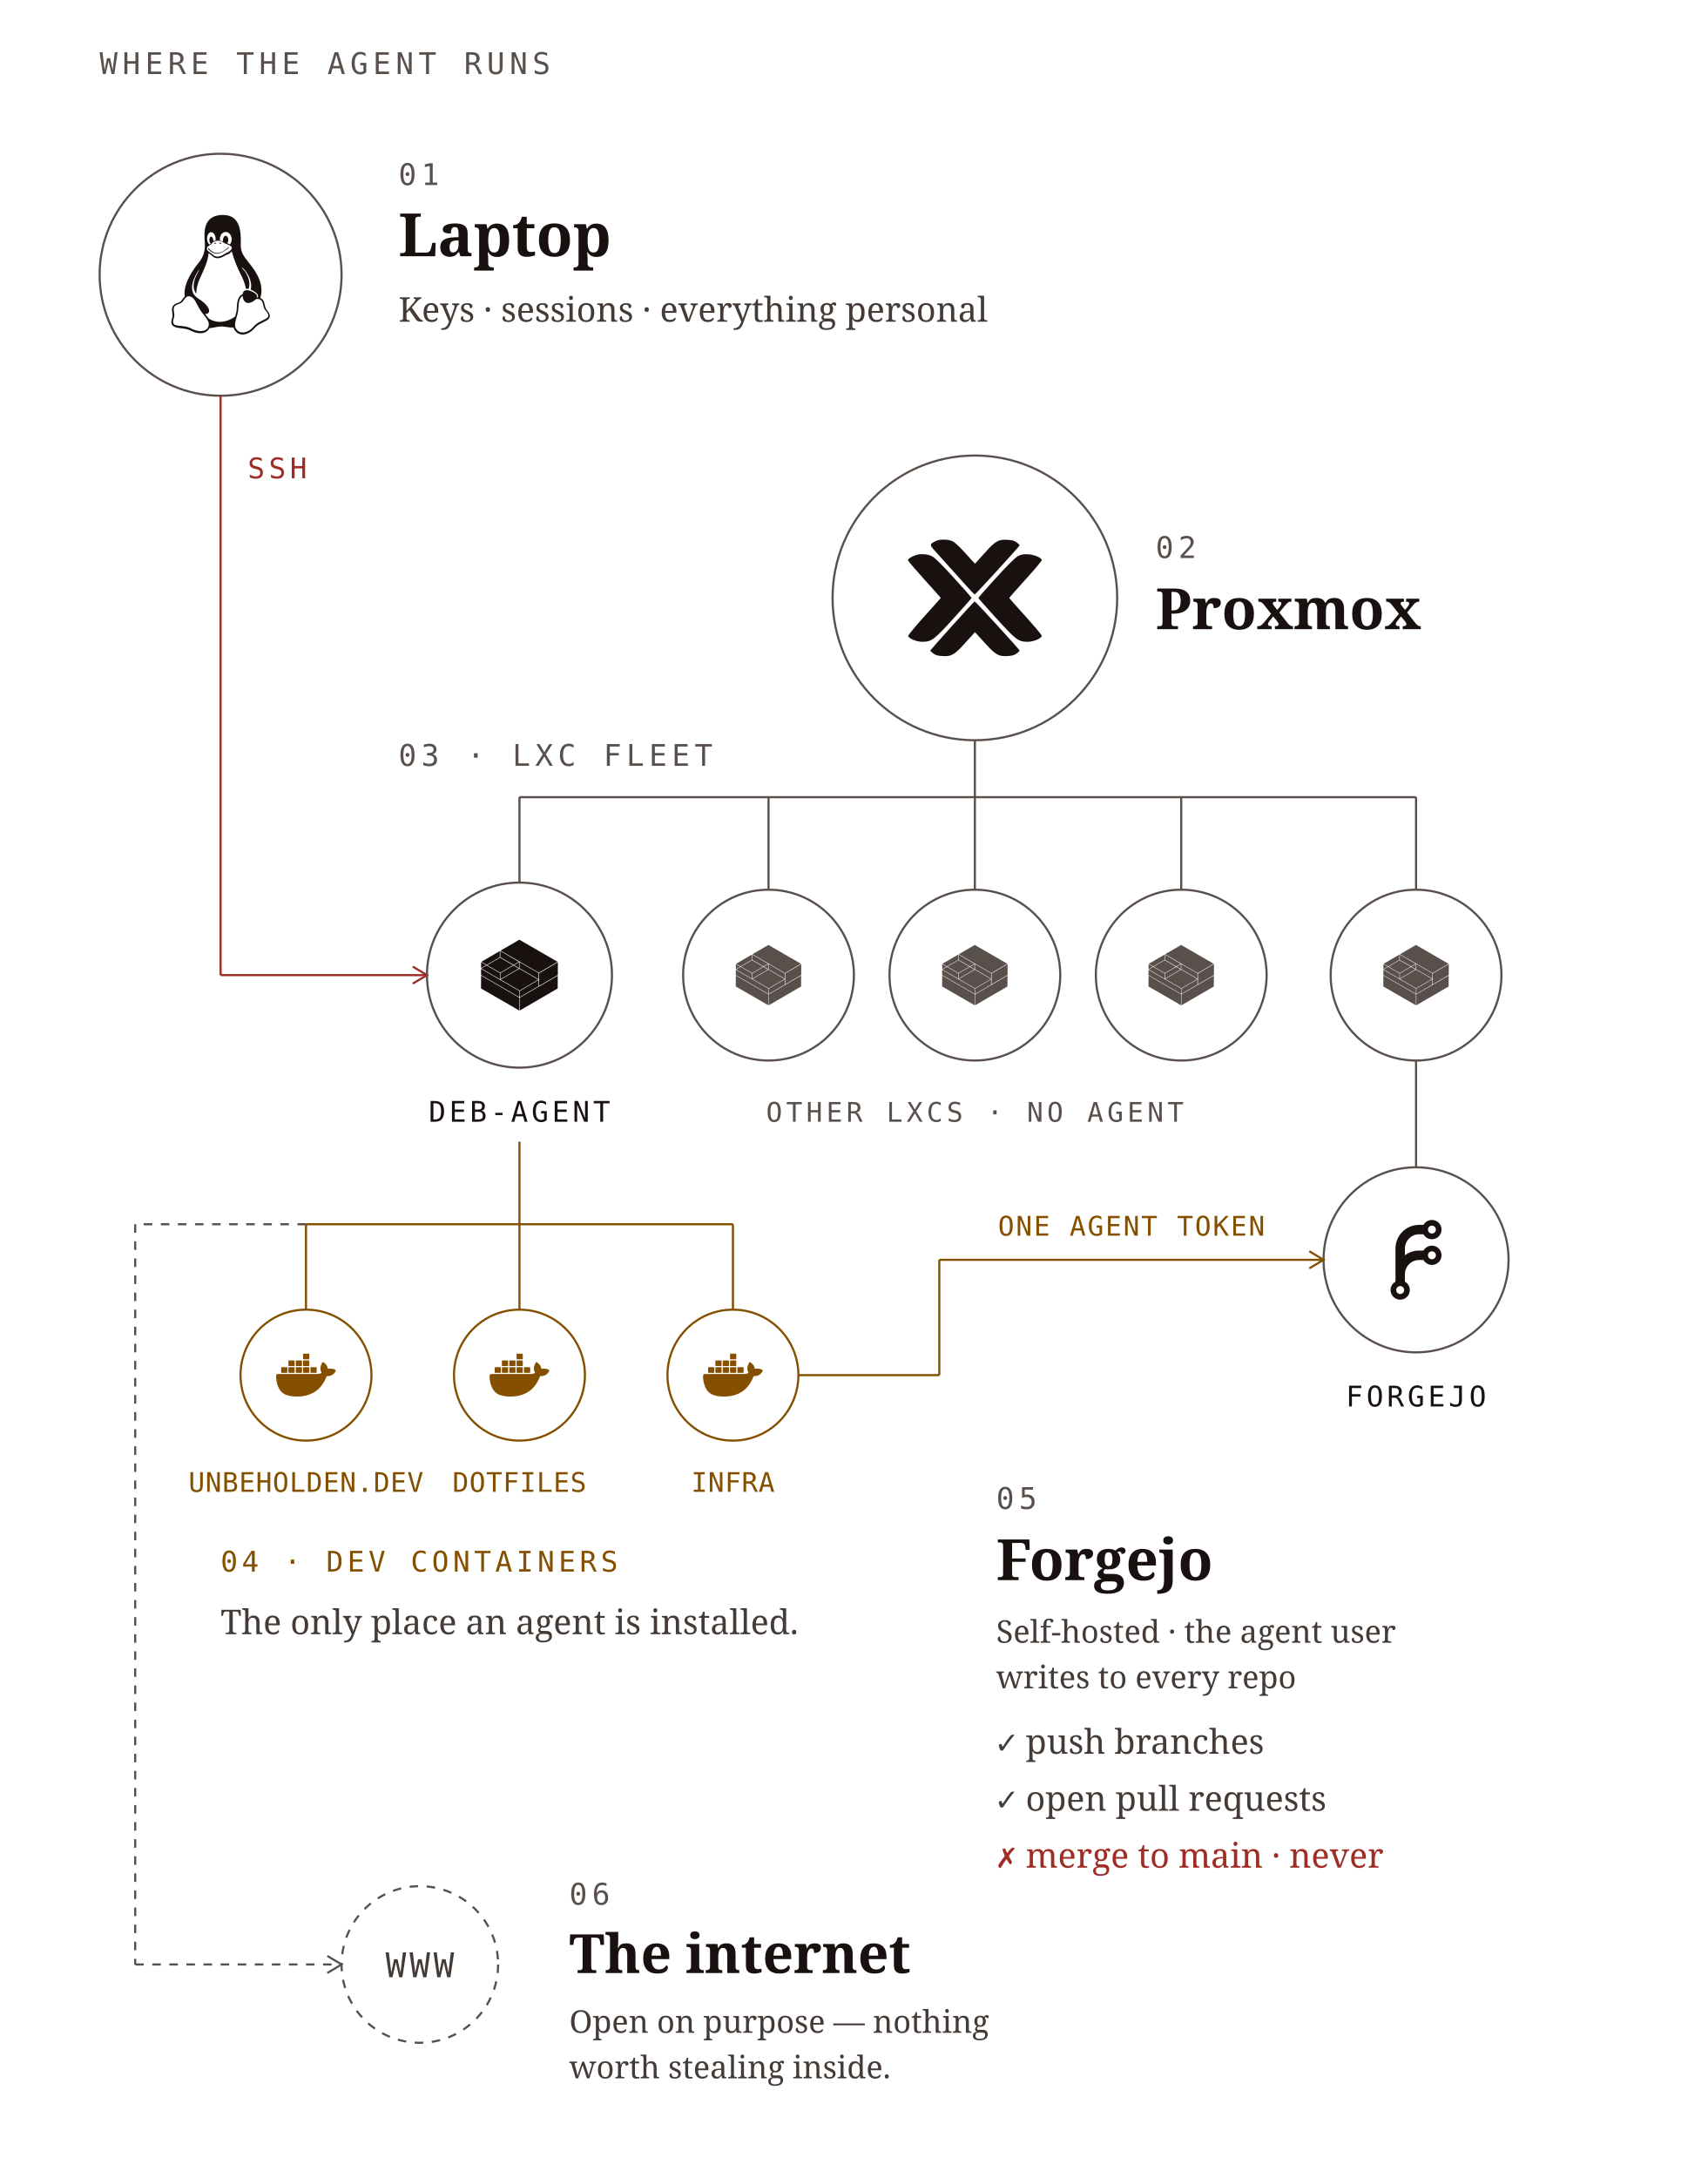
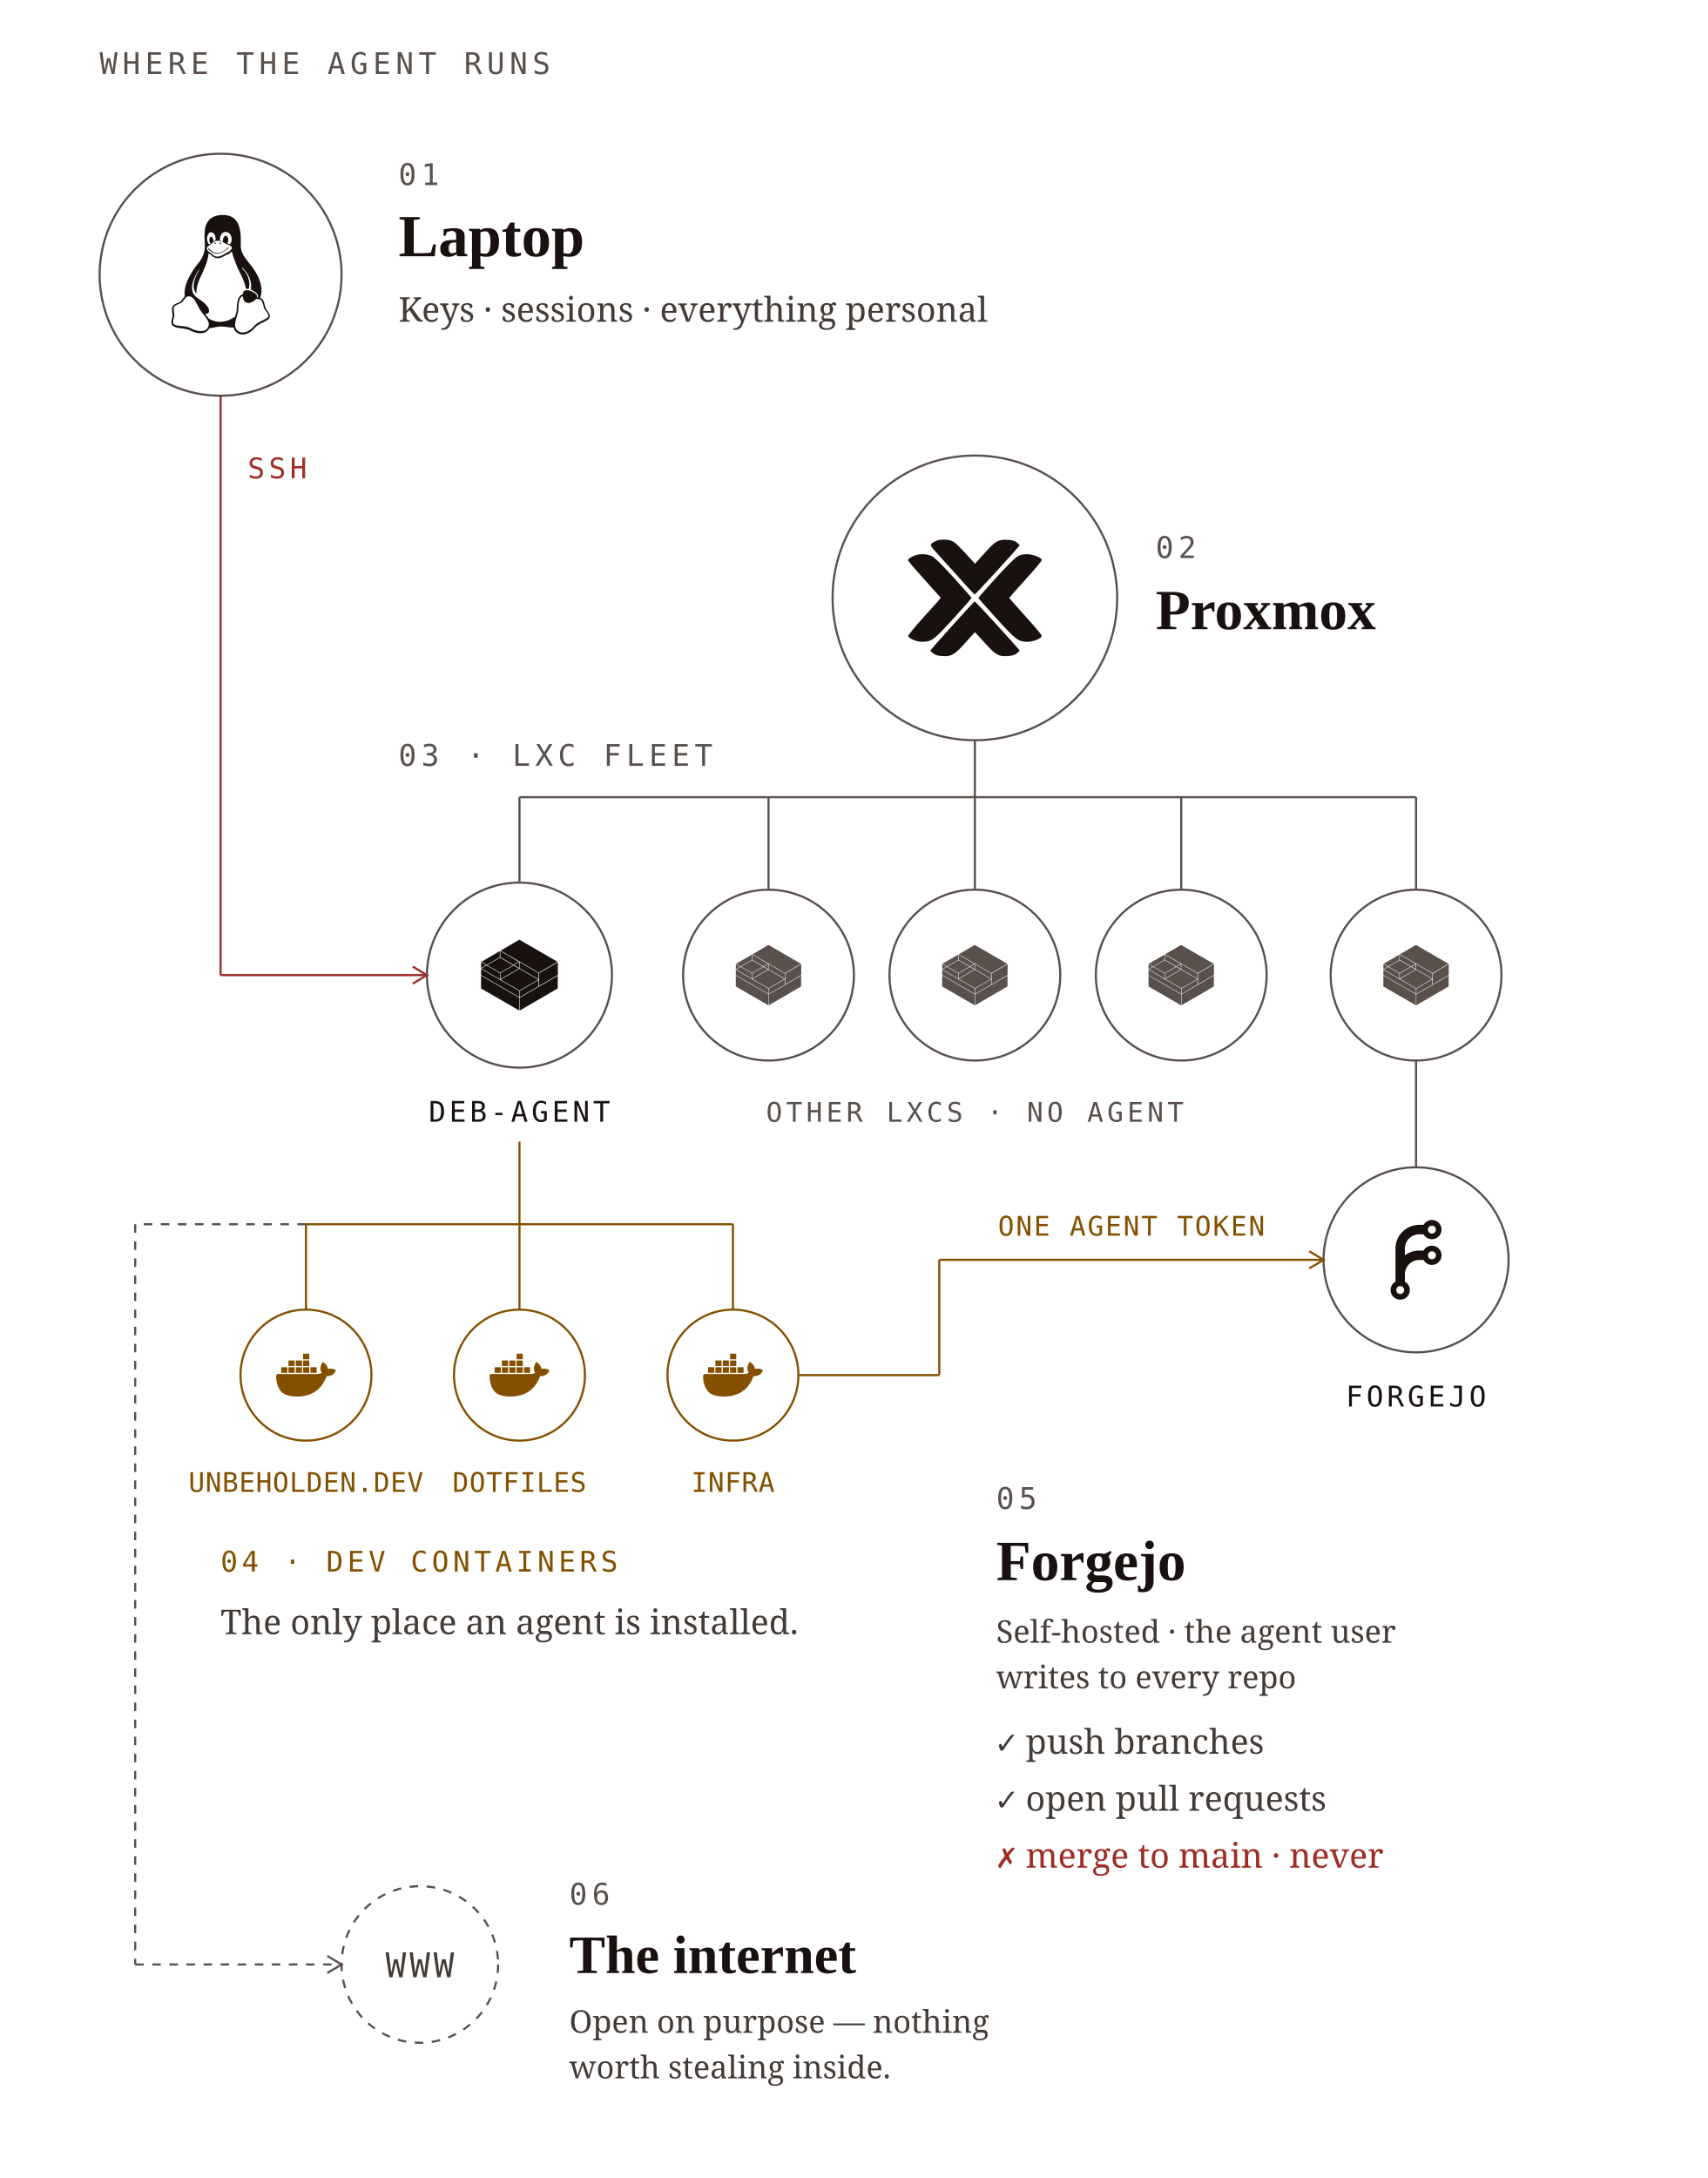
<svg xmlns="http://www.w3.org/2000/svg" viewBox="0 0 1200 1530" role="img" aria-labelledby="ai-title ai-desc">
-   <text x="70" y="52" font-family="'IBM Plex Mono',monospace" font-size="21" letter-spacing="0.16em" style="fill:var(--faint,#59504c)">WHERE THE AGENT RUNS</text>
+   <text x="70" y="52" font-family="'IBM Plex Mono',ui-monospace,monospace" font-size="21" letter-spacing="0.16em" style="fill:var(--faint,#59504c)">WHERE THE AGENT RUNS</text>
  <circle cx="155" cy="193" r="85" fill="none" stroke="var(--faint,#59504c)" stroke-width="1.5" vector-effect="non-scaling-stroke" />
  <g transform="translate(113 151) scale(3.5)">
    <path style="fill:var(--fg,#18110f)" d="M12.504 0c-.155 0-.315.008-.48.021-4.226.333-3.105 4.807-3.17 6.298-.076 1.092-.3 1.953-1.05 3.02-.885 1.051-2.127 2.75-2.716 4.521-.278.832-.41 1.684-.287 2.489a.424.424 0 00-.11.135c-.26.268-.45.6-.663.839-.199.199-.485.267-.797.4-.313.136-.658.269-.864.68-.09.189-.136.394-.132.602 0 .199.027.4.055.536.058.399.116.728.04.97-.249.68-.28 1.145-.106 1.484.174.334.535.47.94.601.81.2 1.91.135 2.774.6.926.466 1.866.67 2.616.47.526-.116.97-.464 1.208-.946.587-.003 1.23-.269 2.26-.334.699-.058 1.574.267 2.577.2.025.134.063.198.114.333l.003.003c.391.778 1.113 1.132 1.884 1.071.771-.06 1.592-.536 2.257-1.306.631-.765 1.683-1.084 2.378-1.503.348-.199.629-.469.649-.853.023-.4-.2-.811-.714-1.376v-.097l-.003-.003c-.17-.2-.25-.535-.338-.926-.085-.401-.182-.786-.492-1.046h-.003c-.059-.054-.123-.067-.188-.135a.357.357 0 00-.19-.064c.431-1.278.264-2.55-.173-3.694-.533-1.41-1.465-2.638-2.175-3.483-.796-1.005-1.576-1.957-1.56-3.368.026-2.152.236-6.133-3.544-6.139zm.529 3.405h.013c.213 0 .396.062.584.198.19.135.33.332.438.533.105.259.158.459.166.724 0-.02.006-.04.006-.06v.105a.086.086 0 01-.004-.021l-.004-.024a1.807 1.807 0 01-.15.706.953.953 0 01-.213.335.71.71 0 00-.088-.042c-.104-.045-.198-.064-.284-.133a1.312 1.312 0 00-.22-.066c.05-.06.146-.133.183-.198.053-.128.082-.264.088-.402v-.02a1.21 1.21 0 00-.061-.4c-.045-.134-.101-.2-.183-.333-.084-.066-.167-.132-.267-.132h-.016c-.093 0-.176.03-.262.132a.8.8 0 00-.205.334 1.18 1.18 0 00-.09.4v.019c.002.089.008.179.02.267-.193-.067-.438-.135-.607-.202a1.635 1.635 0 01-.018-.2v-.02a1.772 1.772 0 01.15-.768c.082-.22.232-.406.43-.533a.985.985 0 01.594-.2zm-2.962.059h.036c.142 0 .27.048.399.135.146.129.264.288.344.465.09.199.14.4.153.667v.004c.007.134.006.2-.002.266v.08c-.03.007-.056.018-.083.024-.152.055-.274.135-.393.2.012-.09.013-.18.003-.267v-.015c-.012-.133-.04-.2-.082-.333a.613.613 0 00-.166-.267.248.248 0 00-.183-.064h-.021c-.071.006-.13.04-.186.132a.552.552 0 00-.12.27.944.944 0 00-.023.33v.015c.012.135.037.2.08.334.046.134.098.2.166.268.01.009.02.018.034.024-.07.057-.117.07-.176.136a.304.304 0 01-.131.068 2.62 2.62 0 01-.275-.402 1.772 1.772 0 01-.155-.667 1.759 1.759 0 01.08-.668 1.43 1.43 0 01.283-.535c.128-.133.26-.2.418-.2zm1.37 1.706c.332 0 .733.065 1.216.399.293.2.523.269 1.052.468h.003c.255.136.405.266.478.399v-.131a.571.571 0 01.016.47c-.123.31-.516.643-1.063.842v.002c-.268.135-.501.333-.775.465-.276.135-.588.292-1.012.267a1.139 1.139 0 01-.448-.067 3.566 3.566 0 01-.322-.198c-.195-.135-.363-.332-.612-.465v-.005h-.005c-.4-.246-.616-.512-.686-.71-.07-.268-.005-.47.193-.6.224-.135.38-.271.483-.336.104-.074.143-.102.176-.131h.002v-.003c.169-.202.436-.47.839-.601.139-.036.294-.065.466-.065zm2.8 2.142c.358 1.417 1.196 3.475 1.735 4.473.286.534.855 1.659 1.102 3.024.156-.005.33.018.513.064.646-1.671-.546-3.467-1.089-3.966-.22-.2-.232-.335-.123-.335.59.534 1.365 1.572 1.646 2.757.13.535.16 1.104.021 1.67.067.028.135.06.205.067 1.032.534 1.413.938 1.23 1.537v-.043c-.06-.003-.12 0-.18 0h-.016c.151-.467-.182-.825-1.065-1.224-.915-.4-1.646-.336-1.77.465-.008.043-.013.066-.018.135-.068.023-.139.053-.209.064-.43.268-.662.669-.793 1.187-.13.533-.17 1.156-.205 1.869v.003c-.02.334-.17.838-.319 1.35-1.5 1.072-3.58 1.538-5.348.334a2.645 2.645 0 00-.402-.533 1.45 1.45 0 00-.275-.333c.182 0 .338-.03.465-.067a.615.615 0 00.314-.334c.108-.267 0-.697-.345-1.163-.345-.467-.931-.995-1.788-1.521-.63-.4-.986-.87-1.15-1.396-.165-.534-.143-1.085-.015-1.645.245-1.07.873-2.11 1.274-2.763.107-.065.037.135-.408.974-.396.751-1.14 2.497-.122 3.854a8.123 8.123 0 01.647-2.876c.564-1.278 1.743-3.504 1.836-5.268.048.036.217.135.289.202.218.133.38.333.59.465.21.201.477.335.876.335.039.003.075.006.11.006.412 0 .73-.134.997-.268.29-.134.52-.334.74-.4h.005c.467-.135.835-.402 1.044-.7zm2.185 8.958c.037.6.343 1.245.882 1.377.588.134 1.434-.333 1.791-.765l.211-.01c.315-.007.577.01.847.268l.003.003c.208.199.305.53.391.876.085.4.154.78.409 1.066.486.527.645.906.636 1.14l.003-.007v.018l-.003-.012c-.015.262-.185.396-.498.595-.63.401-1.746.712-2.457 1.57-.618.737-1.37 1.14-2.036 1.191-.664.053-1.237-.2-1.574-.898l-.005-.003c-.21-.4-.12-1.025.056-1.69.176-.668.428-1.344.463-1.897.037-.714.076-1.335.195-1.814.12-.465.308-.797.641-.984l.045-.022zm-10.814.049h.01c.053 0 .105.005.157.014.376.055.706.333 1.023.752l.91 1.664.003.003c.243.533.754 1.064 1.189 1.637.434.598.77 1.131.729 1.57v.006c-.057.744-.48 1.148-1.125 1.294-.645.135-1.52.002-2.395-.464-.968-.536-2.118-.469-2.857-.602-.369-.066-.61-.2-.723-.4-.11-.2-.113-.602.123-1.23v-.004l.002-.003c.117-.334.03-.752-.027-1.118-.055-.401-.083-.71.043-.94.16-.334.396-.4.69-.533.294-.135.64-.202.915-.47h.002v-.002c.256-.268.445-.601.668-.838.19-.201.38-.336.663-.336zm7.159-9.074c-.435.201-.945.535-1.488.535-.542 0-.97-.267-1.28-.466-.154-.134-.28-.268-.373-.335-.164-.134-.144-.333-.074-.333.109.016.129.134.199.2.096.066.215.2.36.333.292.2.68.467 1.167.467.485 0 1.053-.267 1.398-.466.195-.135.445-.334.648-.467.156-.136.149-.267.279-.267.128.016.034.134-.147.332a8.097 8.097 0 01-.69.468zm-1.082-1.583V5.64c-.006-.02.013-.042.029-.05.074-.043.18-.027.26.004.063 0 .16.067.15.135-.006.049-.085.066-.135.066-.055 0-.092-.043-.141-.068-.052-.018-.146-.008-.163-.065zm-.551 0c-.02.058-.113.049-.166.066-.047.025-.086.068-.14.068-.05 0-.13-.02-.136-.068-.01-.066.088-.133.15-.133.08-.031.184-.047.259-.005.019.009.036.03.03.05v.02h.003z" />
  </g>
-   <text x="280" y="130" font-family="'IBM Plex Mono',monospace" font-size="21" letter-spacing="0.16em" style="fill:var(--faint,#59504c)">01</text>
-   <text x="280" y="180" font-family="'Bodoni Moda',Didot,serif" font-size="42" font-weight="600" style="fill:var(--fg,#18110f);font-variation-settings:'opsz' 20">Laptop</text>
-   <text x="280" y="226" font-family="Literata,Georgia,serif" font-size="24" style="fill:var(--dim,#443b37)">Keys · sessions · everything personal</text>
+   <text x="280" y="130" font-family="'IBM Plex Mono',ui-monospace,monospace" font-size="21" letter-spacing="0.16em" style="fill:var(--faint,#59504c)">01</text>
+   <text x="280" y="180" font-family="Spectral,'Times New Roman',serif" font-size="42" font-weight="600" style="fill:var(--fg,#18110f);font-variation-settings:'opsz' 20">Laptop</text>
+   <text x="280" y="226" font-family="Lora,Georgia,serif" font-size="24" style="fill:var(--dim,#443b37)">Keys · sessions · everything personal</text>
  <line x1="155" y1="278" x2="155" y2="685" stroke="var(--accent,#9e2d26)" stroke-width="1.5" vector-effect="non-scaling-stroke" />
  <line x1="155" y1="685" x2="300" y2="685" stroke="var(--accent,#9e2d26)" stroke-width="1.5" vector-effect="non-scaling-stroke" />
  <polyline points="290,679 300,685 290,691" fill="none" stroke="var(--accent,#9e2d26)" stroke-width="1.5" vector-effect="non-scaling-stroke" />
-   <text x="174" y="336" font-family="'IBM Plex Mono',monospace" font-size="20" letter-spacing="0.14em" style="fill:var(--accent,#9e2d26)">SSH</text>
+   <text x="174" y="336" font-family="'IBM Plex Mono',ui-monospace,monospace" font-size="20" letter-spacing="0.14em" style="fill:var(--accent,#9e2d26)">SSH</text>
  <circle cx="685" cy="420" r="100" fill="none" stroke="var(--faint,#59504c)" stroke-width="1.5" vector-effect="non-scaling-stroke" />
  <g transform="translate(638 373) scale(3.9167)">
    <path style="fill:var(--fg,#18110f)" d="M4.928 1.825c-1.09.553-1.09.64-.07 1.78 5.655 6.295 7.004 7.782 7.107 7.782.139.017 7.971-8.542 8.058-8.801.034-.07-.208-.312-.519-.536-.415-.312-.864-.433-1.712-.467-1.59-.104-2.144.242-4.115 2.455-.899 1.003-1.66 1.833-1.66 1.833-.017 0-.76-.813-1.642-1.798S8.473 2.1 8.127 1.91c-.796-.45-2.421-.484-3.2-.086zM1.297 4.367C.45 4.695 0 5.007 0 5.248c0 .121 1.331 1.678 2.94 3.459 1.625 1.78 2.939 3.268 2.939 3.302 0 .035-1.331 1.522-2.94 3.303C1.314 17.11.017 18.683.035 18.822c.086.467 1.504 1.055 2.541 1.055 1.678-.018 2.058-.312 5.603-4.202 1.78-1.954 3.233-3.614 3.233-3.666 0-.069-1.435-1.694-3.199-3.63-2.3-2.508-3.423-3.632-3.96-3.874-.812-.398-2.126-.467-2.956-.138zm18.467.12c-.502.26-1.764 1.505-3.943 3.891-1.763 1.937-3.199 3.562-3.199 3.631 0 .07 1.453 1.712 3.234 3.666 3.544 3.89 3.925 4.184 5.602 4.202 1.038 0 2.455-.588 2.542-1.055.017-.156-1.28-1.712-2.905-3.493-1.608-1.78-2.94-3.285-2.94-3.32 0-.034 1.332-1.539 2.94-3.32C22.72 6.91 24.017 5.352 24 5.214c-.087-.45-1.366-.968-2.473-1.038-.795-.034-1.21.035-1.763.312zM7.954 16.973c-2.144 2.369-3.908 4.374-3.943 4.46-.034.07.208.312.52.537.414.311.864.432 1.711.467 1.574.103 2.161-.26 4.15-2.508.864-.968 1.608-1.78 1.625-1.78s.761.812 1.643 1.798c2.023 2.248 2.559 2.576 4.132 2.49.848-.035 1.297-.156 1.712-.467.311-.225.553-.467.519-.536-.087-.26-7.92-8.819-8.058-8.801-.069 0-1.867 1.954-4.011 4.34z" />
  </g>
-   <text x="812" y="392" font-family="'IBM Plex Mono',monospace" font-size="21" letter-spacing="0.16em" style="fill:var(--faint,#59504c)">02</text>
-   <text x="812" y="442" font-family="'Bodoni Moda',Didot,serif" font-size="40" font-weight="600" style="fill:var(--fg,#18110f);font-variation-settings:'opsz' 20">Proxmox</text>
-   <text x="280" y="538" font-family="'IBM Plex Mono',monospace" font-size="21" letter-spacing="0.16em" style="fill:var(--faint,#59504c)">03 · LXC FLEET</text>
+   <text x="812" y="392" font-family="'IBM Plex Mono',ui-monospace,monospace" font-size="21" letter-spacing="0.16em" style="fill:var(--faint,#59504c)">02</text>
+   <text x="812" y="442" font-family="Spectral,'Times New Roman',serif" font-size="40" font-weight="600" style="fill:var(--fg,#18110f);font-variation-settings:'opsz' 20">Proxmox</text>
+   <text x="280" y="538" font-family="'IBM Plex Mono',ui-monospace,monospace" font-size="21" letter-spacing="0.16em" style="fill:var(--faint,#59504c)">03 · LXC FLEET</text>
  <line x1="685" y1="520" x2="685" y2="560" stroke="var(--faint,#59504c)" stroke-width="1.5" vector-effect="non-scaling-stroke" />
  <line x1="365" y1="560" x2="995" y2="560" stroke="var(--faint,#59504c)" stroke-width="1.5" vector-effect="non-scaling-stroke" />
  <line x1="365" y1="560" x2="365" y2="620" stroke="var(--faint,#59504c)" stroke-width="1.5" vector-effect="non-scaling-stroke" />
  <line x1="540" y1="560" x2="540" y2="625" stroke="var(--faint,#59504c)" stroke-width="1.5" vector-effect="non-scaling-stroke" />
  <line x1="685" y1="560" x2="685" y2="625" stroke="var(--faint,#59504c)" stroke-width="1.5" vector-effect="non-scaling-stroke" />
  <line x1="830" y1="560" x2="830" y2="625" stroke="var(--faint,#59504c)" stroke-width="1.5" vector-effect="non-scaling-stroke" />
  <line x1="995" y1="560" x2="995" y2="625" stroke="var(--faint,#59504c)" stroke-width="1.5" vector-effect="non-scaling-stroke" />
  <circle cx="365" cy="685" r="65" fill="none" stroke="var(--faint,#59504c)" stroke-width="1.5" vector-effect="non-scaling-stroke" />
  <g transform="translate(338 658) scale(2.25)">
    <path style="fill:var(--fg,#18110f)" d="M10.15 8.98l1.647.951-5.756 3.345.005-1.911L10.15 8.98zm1.723-1.001l-1.553.902 1.548.893.005-1.795zM6.028 5.33L6.025 6.4l.543.316 3.602 2.079 1.632-.948-2.19-1.279-3.231-1.887-.351-.203-.002.852zm.072-.983l.359.209 6.321 3.65 5.258 3.037 5.858-3.405L11.956.943 6.1 4.347zm6.002 12.602l-.005 1.924 5.858-3.404.005-1.924-5.858 3.404zm-.077-9.009l-.005 1.922 5.94 3.428.005-1.92-5.94-3.43zm-10.13.945l4.075 2.352 4.031-2.342-4.075-2.353-4.031 2.343zM24 7.982l-5.858 3.404-.015 3.982 5.858-3.404L24 7.982zm-12.048 10.04l.003-1.073L7.6 14.436l-1.565-.903v.001l-.939-.542L.015 10.06.01 11.979l11.94 6.895.002-.852zm5.935-4.605l-5.922-3.411-5.853 3.401 5.917 3.414 5.858-3.404zm6.072-1.238l-11.862 6.864-.01 4.013 11.863-6.894.009-3.983zM11.944 21.27l.005-2.227L.01 12.148 0 16.162l11.94 6.895.004-1.787zM.021 9.802L1.6 8.885.025 7.976.021 9.802zm5.832-3.39l.024-1.636.001-.296L.099 7.848l1.647.951 4.107-2.387zm.041 4.951L1.749 8.97l-.46.267-1.195.695 5.795 3.345.005-1.914z" />
  </g>
  <circle cx="540" cy="685" r="60" fill="none" stroke="var(--faint,#59504c)" stroke-width="1.5" vector-effect="non-scaling-stroke" />
  <g transform="translate(517 662) scale(1.9167)">
    <path style="fill:var(--faint,#59504c)" d="M10.15 8.98l1.647.951-5.756 3.345.005-1.911L10.15 8.98zm1.723-1.001l-1.553.902 1.548.893.005-1.795zM6.028 5.33L6.025 6.4l.543.316 3.602 2.079 1.632-.948-2.19-1.279-3.231-1.887-.351-.203-.002.852zm.072-.983l.359.209 6.321 3.65 5.258 3.037 5.858-3.405L11.956.943 6.1 4.347zm6.002 12.602l-.005 1.924 5.858-3.404.005-1.924-5.858 3.404zm-.077-9.009l-.005 1.922 5.94 3.428.005-1.92-5.94-3.43zm-10.13.945l4.075 2.352 4.031-2.342-4.075-2.353-4.031 2.343zM24 7.982l-5.858 3.404-.015 3.982 5.858-3.404L24 7.982zm-12.048 10.04l.003-1.073L7.6 14.436l-1.565-.903v.001l-.939-.542L.015 10.06.01 11.979l11.94 6.895.002-.852zm5.935-4.605l-5.922-3.411-5.853 3.401 5.917 3.414 5.858-3.404zm6.072-1.238l-11.862 6.864-.01 4.013 11.863-6.894.009-3.983zM11.944 21.27l.005-2.227L.01 12.148 0 16.162l11.94 6.895.004-1.787zM.021 9.802L1.6 8.885.025 7.976.021 9.802zm5.832-3.39l.024-1.636.001-.296L.099 7.848l1.647.951 4.107-2.387zm.041 4.951L1.749 8.97l-.46.267-1.195.695 5.795 3.345.005-1.914z" />
  </g>
  <circle cx="685" cy="685" r="60" fill="none" stroke="var(--faint,#59504c)" stroke-width="1.5" vector-effect="non-scaling-stroke" />
  <g transform="translate(662 662) scale(1.9167)">
    <path style="fill:var(--faint,#59504c)" d="M10.15 8.98l1.647.951-5.756 3.345.005-1.911L10.15 8.98zm1.723-1.001l-1.553.902 1.548.893.005-1.795zM6.028 5.33L6.025 6.4l.543.316 3.602 2.079 1.632-.948-2.19-1.279-3.231-1.887-.351-.203-.002.852zm.072-.983l.359.209 6.321 3.65 5.258 3.037 5.858-3.405L11.956.943 6.1 4.347zm6.002 12.602l-.005 1.924 5.858-3.404.005-1.924-5.858 3.404zm-.077-9.009l-.005 1.922 5.94 3.428.005-1.92-5.94-3.43zm-10.13.945l4.075 2.352 4.031-2.342-4.075-2.353-4.031 2.343zM24 7.982l-5.858 3.404-.015 3.982 5.858-3.404L24 7.982zm-12.048 10.04l.003-1.073L7.6 14.436l-1.565-.903v.001l-.939-.542L.015 10.06.01 11.979l11.94 6.895.002-.852zm5.935-4.605l-5.922-3.411-5.853 3.401 5.917 3.414 5.858-3.404zm6.072-1.238l-11.862 6.864-.01 4.013 11.863-6.894.009-3.983zM11.944 21.27l.005-2.227L.01 12.148 0 16.162l11.94 6.895.004-1.787zM.021 9.802L1.6 8.885.025 7.976.021 9.802zm5.832-3.39l.024-1.636.001-.296L.099 7.848l1.647.951 4.107-2.387zm.041 4.951L1.749 8.97l-.46.267-1.195.695 5.795 3.345.005-1.914z" />
  </g>
  <circle cx="830" cy="685" r="60" fill="none" stroke="var(--faint,#59504c)" stroke-width="1.5" vector-effect="non-scaling-stroke" />
  <g transform="translate(807 662) scale(1.9167)">
    <path style="fill:var(--faint,#59504c)" d="M10.15 8.98l1.647.951-5.756 3.345.005-1.911L10.15 8.98zm1.723-1.001l-1.553.902 1.548.893.005-1.795zM6.028 5.33L6.025 6.4l.543.316 3.602 2.079 1.632-.948-2.19-1.279-3.231-1.887-.351-.203-.002.852zm.072-.983l.359.209 6.321 3.65 5.258 3.037 5.858-3.405L11.956.943 6.1 4.347zm6.002 12.602l-.005 1.924 5.858-3.404.005-1.924-5.858 3.404zm-.077-9.009l-.005 1.922 5.94 3.428.005-1.92-5.94-3.43zm-10.13.945l4.075 2.352 4.031-2.342-4.075-2.353-4.031 2.343zM24 7.982l-5.858 3.404-.015 3.982 5.858-3.404L24 7.982zm-12.048 10.04l.003-1.073L7.6 14.436l-1.565-.903v.001l-.939-.542L.015 10.06.01 11.979l11.94 6.895.002-.852zm5.935-4.605l-5.922-3.411-5.853 3.401 5.917 3.414 5.858-3.404zm6.072-1.238l-11.862 6.864-.01 4.013 11.863-6.894.009-3.983zM11.944 21.27l.005-2.227L.01 12.148 0 16.162l11.94 6.895.004-1.787zM.021 9.802L1.6 8.885.025 7.976.021 9.802zm5.832-3.39l.024-1.636.001-.296L.099 7.848l1.647.951 4.107-2.387zm.041 4.951L1.749 8.97l-.46.267-1.195.695 5.795 3.345.005-1.914z" />
  </g>
  <circle cx="995" cy="685" r="60" fill="none" stroke="var(--faint,#59504c)" stroke-width="1.5" vector-effect="non-scaling-stroke" />
  <g transform="translate(972 662) scale(1.9167)">
    <path style="fill:var(--faint,#59504c)" d="M10.15 8.98l1.647.951-5.756 3.345.005-1.911L10.15 8.98zm1.723-1.001l-1.553.902 1.548.893.005-1.795zM6.028 5.33L6.025 6.4l.543.316 3.602 2.079 1.632-.948-2.19-1.279-3.231-1.887-.351-.203-.002.852zm.072-.983l.359.209 6.321 3.65 5.258 3.037 5.858-3.405L11.956.943 6.1 4.347zm6.002 12.602l-.005 1.924 5.858-3.404.005-1.924-5.858 3.404zm-.077-9.009l-.005 1.922 5.94 3.428.005-1.92-5.94-3.43zm-10.13.945l4.075 2.352 4.031-2.342-4.075-2.353-4.031 2.343zM24 7.982l-5.858 3.404-.015 3.982 5.858-3.404L24 7.982zm-12.048 10.04l.003-1.073L7.6 14.436l-1.565-.903v.001l-.939-.542L.015 10.06.01 11.979l11.94 6.895.002-.852zm5.935-4.605l-5.922-3.411-5.853 3.401 5.917 3.414 5.858-3.404zm6.072-1.238l-11.862 6.864-.01 4.013 11.863-6.894.009-3.983zM11.944 21.27l.005-2.227L.01 12.148 0 16.162l11.94 6.895.004-1.787zM.021 9.802L1.6 8.885.025 7.976.021 9.802zm5.832-3.39l.024-1.636.001-.296L.099 7.848l1.647.951 4.107-2.387zm.041 4.951L1.749 8.97l-.46.267-1.195.695 5.795 3.345.005-1.914z" />
  </g>
-   <text x="365" y="788" font-family="'IBM Plex Mono',monospace" font-size="20" letter-spacing="0.12em" style="fill:var(--fg,#18110f)" text-anchor="middle">DEB-AGENT</text>
-   <text x="685" y="788" font-family="'IBM Plex Mono',monospace" font-size="19" letter-spacing="0.14em" style="fill:var(--faint,#59504c)" text-anchor="middle">OTHER LXCS · NO AGENT</text>
+   <text x="365" y="788" font-family="'IBM Plex Mono',ui-monospace,monospace" font-size="20" letter-spacing="0.12em" style="fill:var(--fg,#18110f)" text-anchor="middle">DEB-AGENT</text>
+   <text x="685" y="788" font-family="'IBM Plex Mono',ui-monospace,monospace" font-size="19" letter-spacing="0.14em" style="fill:var(--faint,#59504c)" text-anchor="middle">OTHER LXCS · NO AGENT</text>
  <line x1="365" y1="802" x2="365" y2="860" stroke="var(--amber,#845000)" stroke-width="1.5" vector-effect="non-scaling-stroke" />
  <line x1="215" y1="860" x2="515" y2="860" stroke="var(--amber,#845000)" stroke-width="1.5" vector-effect="non-scaling-stroke" />
  <line x1="215" y1="860" x2="215" y2="920" stroke="var(--amber,#845000)" stroke-width="1.5" vector-effect="non-scaling-stroke" />
  <line x1="365" y1="860" x2="365" y2="920" stroke="var(--amber,#845000)" stroke-width="1.5" vector-effect="non-scaling-stroke" />
  <line x1="515" y1="860" x2="515" y2="920" stroke="var(--amber,#845000)" stroke-width="1.5" vector-effect="non-scaling-stroke" />
  <circle cx="215" cy="966" r="46" fill="none" stroke="var(--amber,#845000)" stroke-width="1.5" vector-effect="non-scaling-stroke" />
  <g transform="translate(194 945) scale(1.75)">
    <path style="fill:var(--amber,#845000)" d="M13.983 11.078h2.119a.186.186 0 00.186-.185V9.006a.186.186 0 00-.186-.186h-2.119a.185.185 0 00-.185.185v1.888c0 .102.083.185.185.185m-2.954-5.43h2.118a.186.186 0 00.186-.186V3.574a.186.186 0 00-.186-.185h-2.118a.185.185 0 00-.185.185v1.888c0 .102.082.185.185.185m0 2.716h2.118a.187.187 0 00.186-.186V6.29a.186.186 0 00-.186-.185h-2.118a.185.185 0 00-.185.185v1.887c0 .102.082.185.185.186m-2.93 0h2.12a.186.186 0 00.184-.186V6.29a.185.185 0 00-.185-.185H8.1a.185.185 0 00-.185.185v1.887c0 .102.083.185.185.186m-2.964 0h2.119a.186.186 0 00.185-.186V6.29a.185.185 0 00-.185-.185H5.136a.186.186 0 00-.186.185v1.887c0 .102.084.185.186.186m5.893 2.715h2.118a.186.186 0 00.186-.185V9.006a.186.186 0 00-.186-.186h-2.118a.185.185 0 00-.185.185v1.888c0 .102.082.185.185.185m-2.93 0h2.12a.185.185 0 00.184-.185V9.006a.185.185 0 00-.184-.186h-2.12a.185.185 0 00-.184.185v1.888c0 .102.083.185.185.185m-2.964 0h2.119a.185.185 0 00.185-.185V9.006a.185.185 0 00-.184-.186h-2.12a.186.186 0 00-.186.186v1.887c0 .102.084.185.186.185m-2.92 0h2.12a.185.185 0 00.184-.185V9.006a.185.185 0 00-.184-.186h-2.12a.185.185 0 00-.184.185v1.888c0 .102.082.185.185.185M23.763 9.89c-.065-.051-.672-.51-1.954-.51-.338.001-.676.03-1.01.087-.248-1.7-1.653-2.53-1.716-2.566l-.344-.199-.226.327c-.284.438-.49.922-.612 1.43-.23.97-.09 1.882.403 2.661-.595.332-1.55.413-1.744.42H.751a.751.751 0 00-.75.748 11.376 11.376 0 00.692 4.062c.545 1.428 1.355 2.48 2.41 3.124 1.18.723 3.1 1.137 5.275 1.137.983.003 1.963-.086 2.93-.266a12.248 12.248 0 003.823-1.389c.98-.567 1.86-1.288 2.61-2.136 1.252-1.418 1.998-2.997 2.553-4.4h.221c1.372 0 2.215-.549 2.68-1.009.309-.293.55-.65.707-1.046l.098-.288Z" />
  </g>
  <circle cx="365" cy="966" r="46" fill="none" stroke="var(--amber,#845000)" stroke-width="1.5" vector-effect="non-scaling-stroke" />
  <g transform="translate(344 945) scale(1.75)">
    <path style="fill:var(--amber,#845000)" d="M13.983 11.078h2.119a.186.186 0 00.186-.185V9.006a.186.186 0 00-.186-.186h-2.119a.185.185 0 00-.185.185v1.888c0 .102.083.185.185.185m-2.954-5.43h2.118a.186.186 0 00.186-.186V3.574a.186.186 0 00-.186-.185h-2.118a.185.185 0 00-.185.185v1.888c0 .102.082.185.185.185m0 2.716h2.118a.187.187 0 00.186-.186V6.29a.186.186 0 00-.186-.185h-2.118a.185.185 0 00-.185.185v1.887c0 .102.082.185.185.186m-2.93 0h2.12a.186.186 0 00.184-.186V6.29a.185.185 0 00-.185-.185H8.1a.185.185 0 00-.185.185v1.887c0 .102.083.185.185.186m-2.964 0h2.119a.186.186 0 00.185-.186V6.29a.185.185 0 00-.185-.185H5.136a.186.186 0 00-.186.185v1.887c0 .102.084.185.186.186m5.893 2.715h2.118a.186.186 0 00.186-.185V9.006a.186.186 0 00-.186-.186h-2.118a.185.185 0 00-.185.185v1.888c0 .102.082.185.185.185m-2.93 0h2.12a.185.185 0 00.184-.185V9.006a.185.185 0 00-.184-.186h-2.12a.185.185 0 00-.184.185v1.888c0 .102.083.185.185.185m-2.964 0h2.119a.185.185 0 00.185-.185V9.006a.185.185 0 00-.184-.186h-2.12a.186.186 0 00-.186.186v1.887c0 .102.084.185.186.185m-2.92 0h2.12a.185.185 0 00.184-.185V9.006a.185.185 0 00-.184-.186h-2.12a.185.185 0 00-.184.185v1.888c0 .102.082.185.185.185M23.763 9.89c-.065-.051-.672-.51-1.954-.51-.338.001-.676.03-1.01.087-.248-1.7-1.653-2.53-1.716-2.566l-.344-.199-.226.327c-.284.438-.49.922-.612 1.43-.23.97-.09 1.882.403 2.661-.595.332-1.55.413-1.744.42H.751a.751.751 0 00-.75.748 11.376 11.376 0 00.692 4.062c.545 1.428 1.355 2.48 2.41 3.124 1.18.723 3.1 1.137 5.275 1.137.983.003 1.963-.086 2.93-.266a12.248 12.248 0 003.823-1.389c.98-.567 1.86-1.288 2.61-2.136 1.252-1.418 1.998-2.997 2.553-4.4h.221c1.372 0 2.215-.549 2.68-1.009.309-.293.55-.65.707-1.046l.098-.288Z" />
  </g>
  <circle cx="515" cy="966" r="46" fill="none" stroke="var(--amber,#845000)" stroke-width="1.5" vector-effect="non-scaling-stroke" />
  <g transform="translate(494 945) scale(1.75)">
    <path style="fill:var(--amber,#845000)" d="M13.983 11.078h2.119a.186.186 0 00.186-.185V9.006a.186.186 0 00-.186-.186h-2.119a.185.185 0 00-.185.185v1.888c0 .102.083.185.185.185m-2.954-5.43h2.118a.186.186 0 00.186-.186V3.574a.186.186 0 00-.186-.185h-2.118a.185.185 0 00-.185.185v1.888c0 .102.082.185.185.185m0 2.716h2.118a.187.187 0 00.186-.186V6.29a.186.186 0 00-.186-.185h-2.118a.185.185 0 00-.185.185v1.887c0 .102.082.185.185.186m-2.93 0h2.12a.186.186 0 00.184-.186V6.29a.185.185 0 00-.185-.185H8.1a.185.185 0 00-.185.185v1.887c0 .102.083.185.185.186m-2.964 0h2.119a.186.186 0 00.185-.186V6.29a.185.185 0 00-.185-.185H5.136a.186.186 0 00-.186.185v1.887c0 .102.084.185.186.186m5.893 2.715h2.118a.186.186 0 00.186-.185V9.006a.186.186 0 00-.186-.186h-2.118a.185.185 0 00-.185.185v1.888c0 .102.082.185.185.185m-2.93 0h2.12a.185.185 0 00.184-.185V9.006a.185.185 0 00-.184-.186h-2.12a.185.185 0 00-.184.185v1.888c0 .102.083.185.185.185m-2.964 0h2.119a.185.185 0 00.185-.185V9.006a.185.185 0 00-.184-.186h-2.12a.186.186 0 00-.186.186v1.887c0 .102.084.185.186.185m-2.92 0h2.12a.185.185 0 00.184-.185V9.006a.185.185 0 00-.184-.186h-2.12a.185.185 0 00-.184.185v1.888c0 .102.082.185.185.185M23.763 9.89c-.065-.051-.672-.51-1.954-.51-.338.001-.676.03-1.01.087-.248-1.7-1.653-2.53-1.716-2.566l-.344-.199-.226.327c-.284.438-.49.922-.612 1.43-.23.97-.09 1.882.403 2.661-.595.332-1.55.413-1.744.42H.751a.751.751 0 00-.75.748 11.376 11.376 0 00.692 4.062c.545 1.428 1.355 2.48 2.41 3.124 1.18.723 3.1 1.137 5.275 1.137.983.003 1.963-.086 2.93-.266a12.248 12.248 0 003.823-1.389c.98-.567 1.86-1.288 2.61-2.136 1.252-1.418 1.998-2.997 2.553-4.4h.221c1.372 0 2.215-.549 2.68-1.009.309-.293.55-.65.707-1.046l.098-.288Z" />
  </g>
-   <text x="215" y="1048" font-family="'IBM Plex Mono',monospace" font-size="19" letter-spacing="0.02em" style="fill:var(--amber,#845000)" text-anchor="middle">UNBEHOLDEN.DEV</text>
-   <text x="365" y="1048" font-family="'IBM Plex Mono',monospace" font-size="19" letter-spacing="0.02em" style="fill:var(--amber,#845000)" text-anchor="middle">DOTFILES</text>
-   <text x="515" y="1048" font-family="'IBM Plex Mono',monospace" font-size="19" letter-spacing="0.02em" style="fill:var(--amber,#845000)" text-anchor="middle">INFRA</text>
-   <text x="155" y="1104" font-family="'IBM Plex Mono',monospace" font-size="20" letter-spacing="0.14em" style="fill:var(--amber,#845000)">04 · DEV CONTAINERS</text>
-   <text x="155" y="1148" font-family="Literata,Georgia,serif" font-size="24" style="fill:var(--dim,#443b37)">The only place an agent is installed.</text>
+   <text x="215" y="1048" font-family="'IBM Plex Mono',ui-monospace,monospace" font-size="19" letter-spacing="0.02em" style="fill:var(--amber,#845000)" text-anchor="middle">UNBEHOLDEN.DEV</text>
+   <text x="365" y="1048" font-family="'IBM Plex Mono',ui-monospace,monospace" font-size="19" letter-spacing="0.02em" style="fill:var(--amber,#845000)" text-anchor="middle">DOTFILES</text>
+   <text x="515" y="1048" font-family="'IBM Plex Mono',ui-monospace,monospace" font-size="19" letter-spacing="0.02em" style="fill:var(--amber,#845000)" text-anchor="middle">INFRA</text>
+   <text x="155" y="1104" font-family="'IBM Plex Mono',ui-monospace,monospace" font-size="20" letter-spacing="0.14em" style="fill:var(--amber,#845000)">04 · DEV CONTAINERS</text>
+   <text x="155" y="1148" font-family="Lora,Georgia,serif" font-size="24" style="fill:var(--dim,#443b37)">The only place an agent is installed.</text>
  <line x1="995" y1="745" x2="995" y2="820" stroke="var(--faint,#59504c)" stroke-width="1.5" vector-effect="non-scaling-stroke" />
  <circle cx="995" cy="885" r="65" fill="none" stroke="var(--faint,#59504c)" stroke-width="1.5" vector-effect="non-scaling-stroke" />
  <g transform="translate(967 857) scale(2.3333)">
    <path style="fill:var(--fg,#18110f)" d="M16.777 0c1.602 0 2.9 1.299 2.9 2.901s-1.299 2.9-2.9 2.9c-1.085 0-2.031-.596-2.529-1.479H12.91c-2.332 0-4.227 1.872-4.265 4.195l-.001 2.118a7.076 7.076 0 0 1 4.148-1.421l.118-.001 1.339 0c.497-.883 1.443-1.479 2.529-1.479 1.602 0 2.9 1.299 2.9 2.901s-1.299 2.9-2.9 2.9c-1.085 0-2.031-.596-2.529-1.479H12.91c-2.332 0-4.227 1.872-4.265 4.195l-.001 2.319c.883.497 1.479 1.443 1.479 2.529 0 1.602-1.299 2.901-2.901 2.901-1.602 0-2.9-1.299-2.9-2.901 0-1.085.596-2.031 1.479-2.529l-0-9.983c0-3.887 3.119-7.045 6.992-7.108l.118-.001h1.339C14.746.596 15.692 0 16.777 0ZM7.223 19.905c-.66 0-1.194.535-1.194 1.194s.535 1.194 1.194 1.194 1.194-.535 1.194-1.194-.535-1.194-1.194-1.194Zm9.555-10.464c-.66 0-1.194.535-1.194 1.194s.535 1.194 1.194 1.194c.66 0 1.194-.535 1.194-1.194s-.535-1.194-1.194-1.194Zm0-7.735c-.66 0-1.194.535-1.194 1.194s.535 1.194 1.194 1.194c.66 0 1.194-.535 1.194-1.194s-.535-1.194-1.194-1.194Z" />
  </g>
-   <text x="995" y="988" font-family="'IBM Plex Mono',monospace" font-size="20" letter-spacing="0.12em" style="fill:var(--fg,#18110f)" text-anchor="middle">FORGEJO</text>
+   <text x="995" y="988" font-family="'IBM Plex Mono',ui-monospace,monospace" font-size="20" letter-spacing="0.12em" style="fill:var(--fg,#18110f)" text-anchor="middle">FORGEJO</text>
  <line x1="561" y1="966" x2="660" y2="966" stroke="var(--amber,#845000)" stroke-width="1.5" vector-effect="non-scaling-stroke" />
  <line x1="660" y1="885" x2="660" y2="966" stroke="var(--amber,#845000)" stroke-width="1.5" vector-effect="non-scaling-stroke" />
  <line x1="660" y1="885" x2="930" y2="885" stroke="var(--amber,#845000)" stroke-width="1.5" vector-effect="non-scaling-stroke" />
  <polyline points="920,879 930,885 920,891" fill="none" stroke="var(--amber,#845000)" stroke-width="1.5" vector-effect="non-scaling-stroke" />
-   <text x="795" y="868" font-family="'IBM Plex Mono',monospace" font-size="19" letter-spacing="0.06em" style="fill:var(--amber,#845000)" text-anchor="middle">ONE AGENT TOKEN</text>
-   <text x="700" y="1060" font-family="'IBM Plex Mono',monospace" font-size="21" letter-spacing="0.16em" style="fill:var(--faint,#59504c)">05</text>
-   <text x="700" y="1110" font-family="'Bodoni Moda',Didot,serif" font-size="40" font-weight="600" style="fill:var(--fg,#18110f);font-variation-settings:'opsz' 20">Forgejo</text>
-   <text x="700" y="1154" font-family="Literata,Georgia,serif" font-size="22" style="fill:var(--dim,#443b37)">Self-hosted · the agent user</text>
-   <text x="700" y="1186" font-family="Literata,Georgia,serif" font-size="22" style="fill:var(--dim,#443b37)">writes to every repo</text>
-   <text x="700" y="1232" font-family="Literata,Georgia,serif" font-size="24" style="fill:var(--dim,#443b37)">
-     <tspan font-family="'IBM Plex Mono',monospace">✓</tspan> push branches</text>
-   <text x="700" y="1272" font-family="Literata,Georgia,serif" font-size="24" style="fill:var(--dim,#443b37)">
-     <tspan font-family="'IBM Plex Mono',monospace">✓</tspan> open pull requests</text>
-   <text x="700" y="1312" font-family="Literata,Georgia,serif" font-size="24" style="fill:var(--accent,#9e2d26)">
-     <tspan font-family="'IBM Plex Mono',monospace">✗</tspan> merge to main · never</text>
+   <text x="795" y="868" font-family="'IBM Plex Mono',ui-monospace,monospace" font-size="19" letter-spacing="0.06em" style="fill:var(--amber,#845000)" text-anchor="middle">ONE AGENT TOKEN</text>
+   <text x="700" y="1060" font-family="'IBM Plex Mono',ui-monospace,monospace" font-size="21" letter-spacing="0.16em" style="fill:var(--faint,#59504c)">05</text>
+   <text x="700" y="1110" font-family="Spectral,'Times New Roman',serif" font-size="40" font-weight="600" style="fill:var(--fg,#18110f);font-variation-settings:'opsz' 20">Forgejo</text>
+   <text x="700" y="1154" font-family="Lora,Georgia,serif" font-size="22" style="fill:var(--dim,#443b37)">Self-hosted · the agent user</text>
+   <text x="700" y="1186" font-family="Lora,Georgia,serif" font-size="22" style="fill:var(--dim,#443b37)">writes to every repo</text>
+   <text x="700" y="1232" font-family="Lora,Georgia,serif" font-size="24" style="fill:var(--dim,#443b37)">
+     <tspan font-family="'IBM Plex Mono',ui-monospace,monospace">✓</tspan> push branches</text>
+   <text x="700" y="1272" font-family="Lora,Georgia,serif" font-size="24" style="fill:var(--dim,#443b37)">
+     <tspan font-family="'IBM Plex Mono',ui-monospace,monospace">✓</tspan> open pull requests</text>
+   <text x="700" y="1312" font-family="Lora,Georgia,serif" font-size="24" style="fill:var(--accent,#9e2d26)">
+     <tspan font-family="'IBM Plex Mono',ui-monospace,monospace">✗</tspan> merge to main · never</text>
  <line x1="215" y1="860" x2="95" y2="860" stroke="var(--faint,#59504c)" stroke-width="1.5" vector-effect="non-scaling-stroke" stroke-dasharray="6 6" />
  <line x1="95" y1="860" x2="95" y2="1380" stroke="var(--faint,#59504c)" stroke-width="1.5" vector-effect="non-scaling-stroke" stroke-dasharray="6 6" />
  <line x1="95" y1="1380" x2="240" y2="1380" stroke="var(--faint,#59504c)" stroke-width="1.5" vector-effect="non-scaling-stroke" stroke-dasharray="6 6" />
  <polyline points="230,1374 240,1380 230,1386" fill="none" stroke="var(--faint,#59504c)" stroke-width="1.5" vector-effect="non-scaling-stroke" />
  <circle cx="295" cy="1380" r="55" fill="none" stroke="var(--faint,#59504c)" stroke-width="1.5" vector-effect="non-scaling-stroke" stroke-dasharray="6 6" />
-   <text x="295" y="1389" font-family="'IBM Plex Mono',monospace" font-size="24" letter-spacing="0.1em" style="fill:var(--dim,#443b37)" text-anchor="middle">WWW</text>
-   <text x="400" y="1338" font-family="'IBM Plex Mono',monospace" font-size="21" letter-spacing="0.16em" style="fill:var(--faint,#59504c)">06</text>
-   <text x="400" y="1386" font-family="'Bodoni Moda',Didot,serif" font-size="38" font-weight="600" style="fill:var(--fg,#18110f);font-variation-settings:'opsz' 20">The internet</text>
-   <text x="400" y="1428" font-family="Literata,Georgia,serif" font-size="22" style="fill:var(--dim,#443b37)">Open on purpose — nothing</text>
-   <text x="400" y="1460" font-family="Literata,Georgia,serif" font-size="22" style="fill:var(--dim,#443b37)">worth stealing inside.</text>
+   <text x="295" y="1389" font-family="'IBM Plex Mono',ui-monospace,monospace" font-size="24" letter-spacing="0.1em" style="fill:var(--dim,#443b37)" text-anchor="middle">WWW</text>
+   <text x="400" y="1338" font-family="'IBM Plex Mono',ui-monospace,monospace" font-size="21" letter-spacing="0.16em" style="fill:var(--faint,#59504c)">06</text>
+   <text x="400" y="1386" font-family="Spectral,'Times New Roman',serif" font-size="38" font-weight="600" style="fill:var(--fg,#18110f);font-variation-settings:'opsz' 20">The internet</text>
+   <text x="400" y="1428" font-family="Lora,Georgia,serif" font-size="22" style="fill:var(--dim,#443b37)">Open on purpose — nothing</text>
+   <text x="400" y="1460" font-family="Lora,Georgia,serif" font-size="22" style="fill:var(--dim,#443b37)">worth stealing inside.</text>
</svg>
